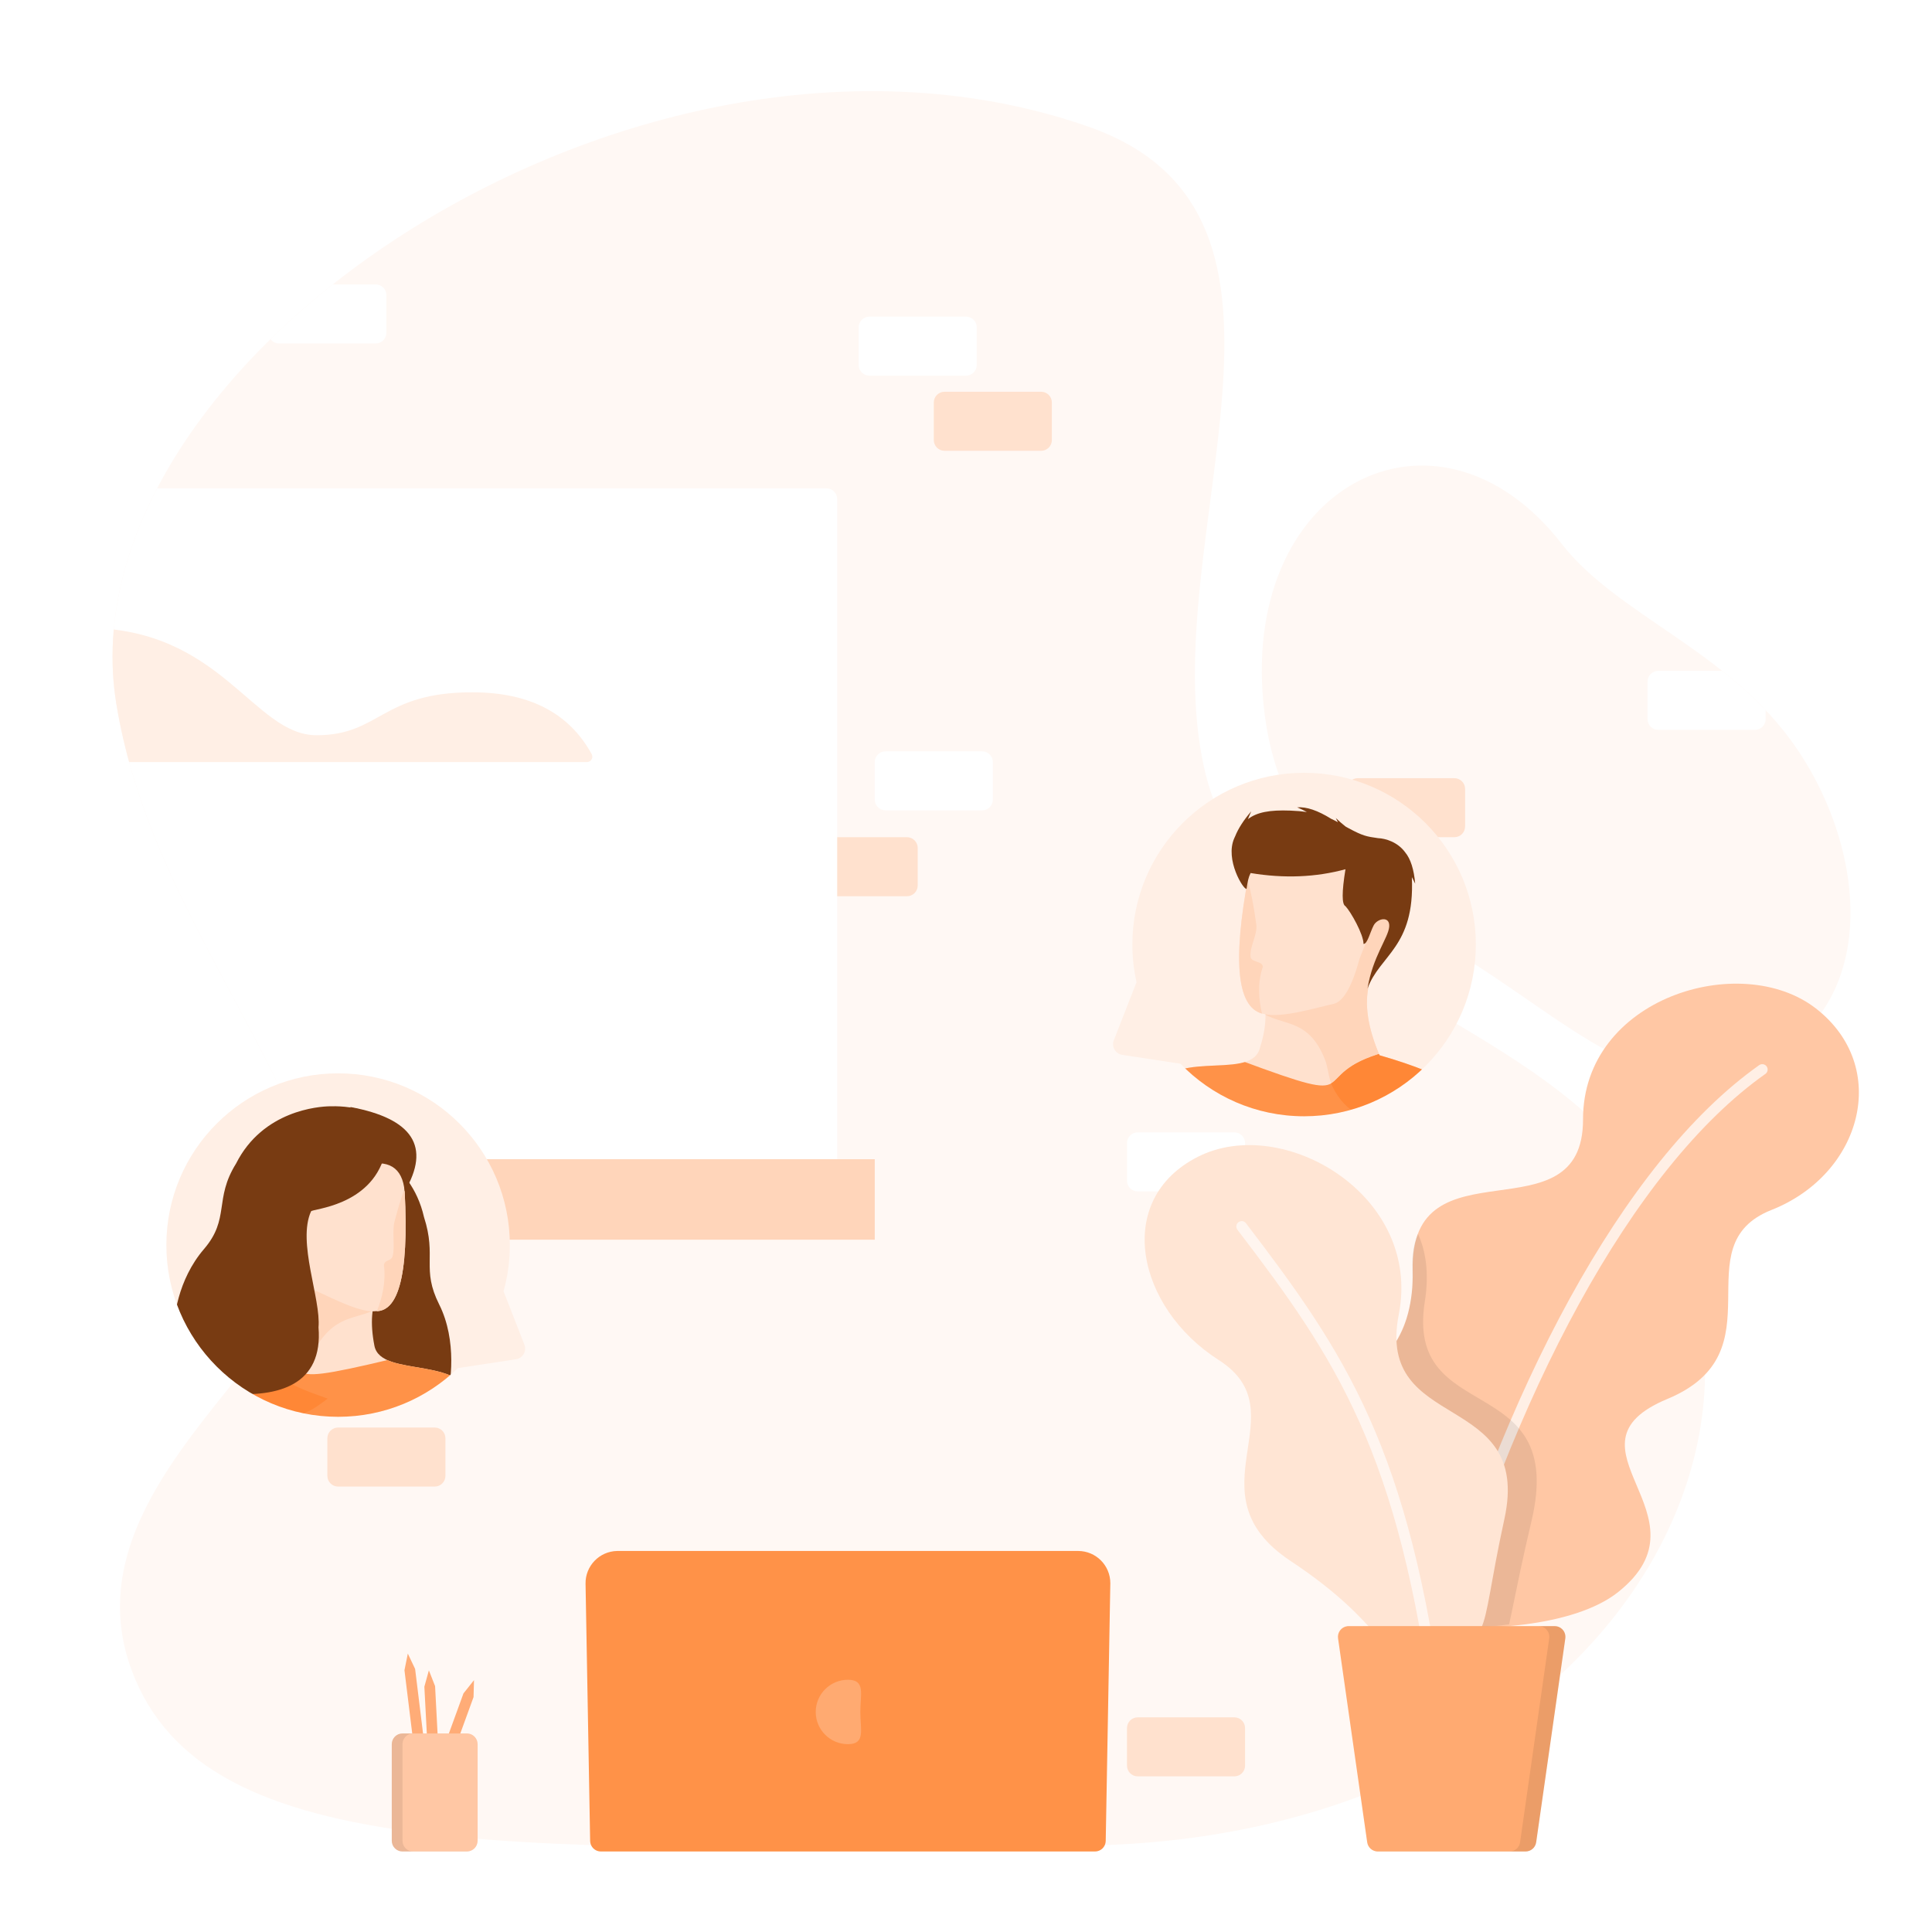
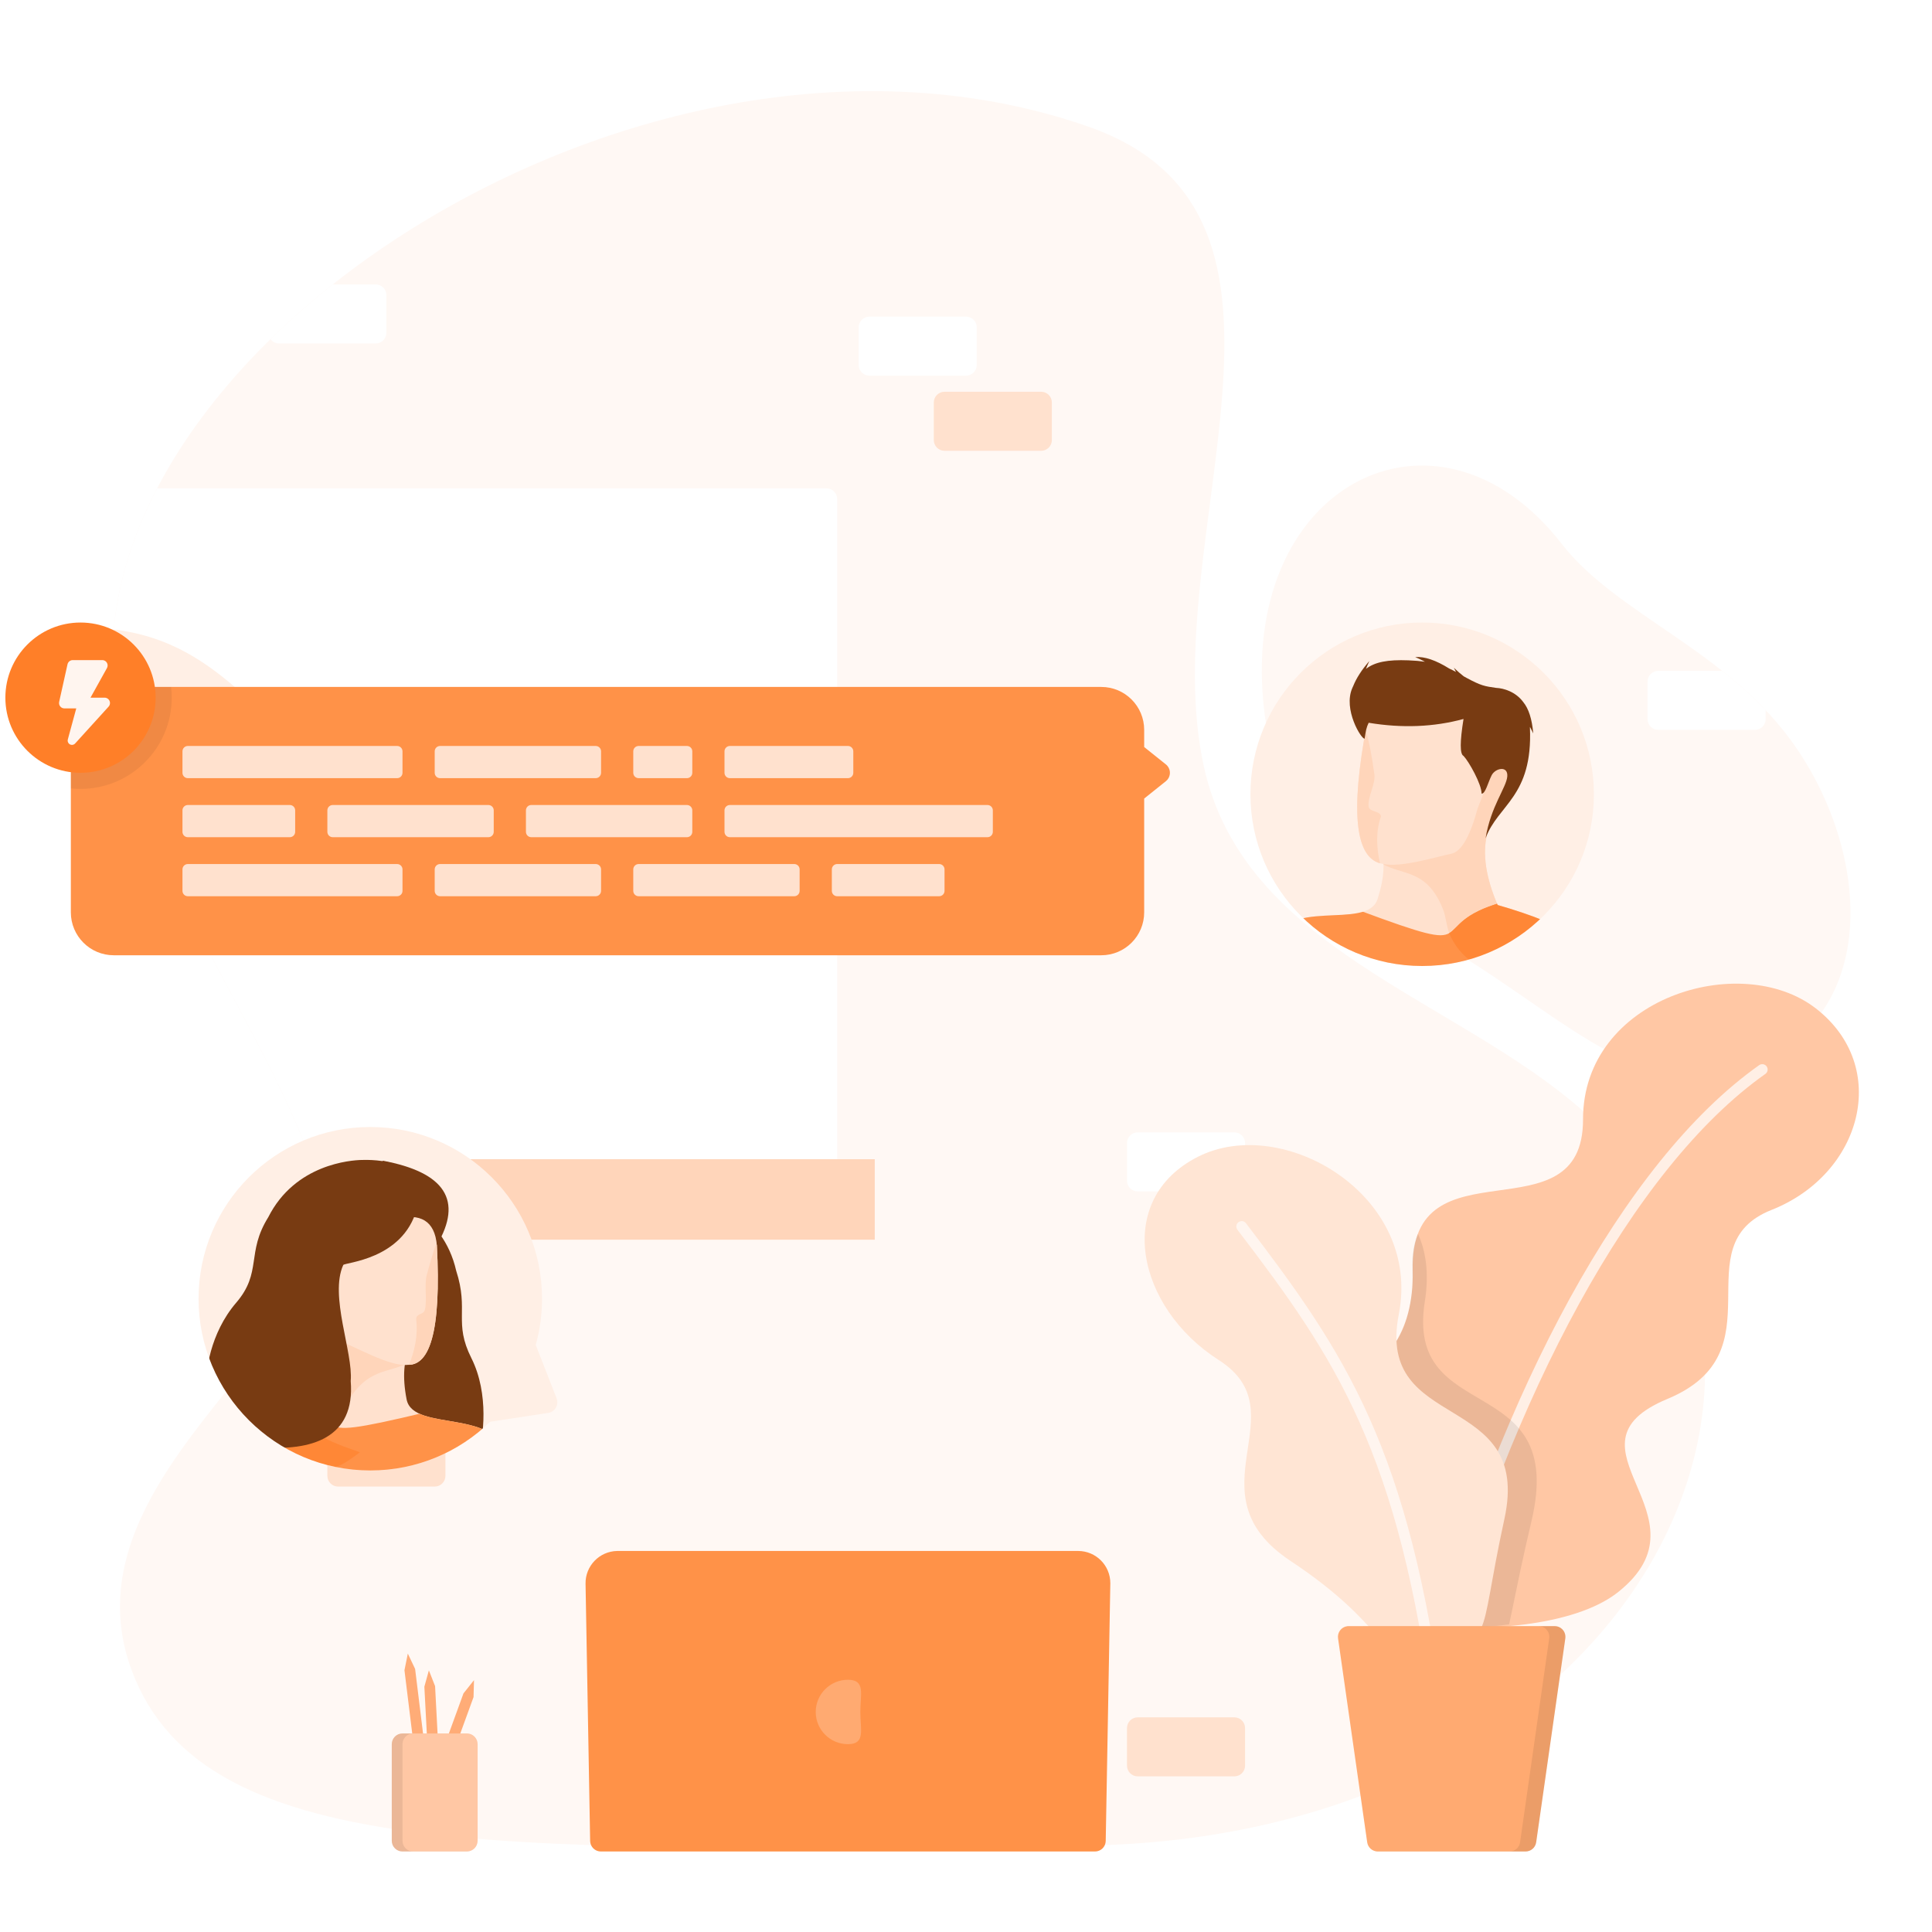
- <svg xmlns="http://www.w3.org/2000/svg" xmlns:xlink="http://www.w3.org/1999/xlink" width="360px" height="360px" viewBox="0 0 360 360" version="1.1">
+ <svg xmlns="http://www.w3.org/2000/svg" xmlns:xlink="http://www.w3.org/1999/xlink" width="360" height="360" viewBox="0 0 360 360">
  <defs>
-     <path d="M180.551,327.916 C77.115,328.445 17.988,332.131 4.453,295.006 C-9.082,257.88 47.574,231.029 39.867,205.922 C30.664,175.938 7.412,150.071 1.682,115.186 C-8.847,51.089 99.435,-21.491 182.777,7.59 C229.992,24.064 194.987,84.347 204.322,126.838 C211.778,160.772 251.015,169.93 274.842,190.893 C328.504,238.104 283.986,327.387 180.551,327.916 Z M270.97,85.301 C281.076,98.317 301.041,104.887 313.485,121.639 C328.327,141.619 331.54,173.848 304.828,183.305 C284.78,190.402 268.689,170.468 245.619,158.259 C222.548,146.05 217.086,128.294 215.66,117.178 C210.159,74.283 247.762,55.41 270.97,85.301 Z" id="path-1" />
-     <path d="M2,15 L14,15 L14,15 C15.105,15 16,15.895 16,17 L16,35 L16,35 C16,36.105 15.105,37 14,37 L2,37 L2,37 C0.895,37 1.3527075e-16,36.105 0,35 L0,17 L0,17 C-1.3527075e-16,15.895 0.895,15 2,15 Z" id="path-3" />
-     <path d="M44.879,113.384 C53.148,119.948 71.016,120.872 81.201,119.387 C93.159,117.643 107.029,105.731 107,94.606 C106.947,74.007 82.574,78.057 83.143,53.403 C83.713,28.749 51.361,47.91 51.398,25.278 C51.434,2.645 22.015,-6.258 8.005,4.623 C-6.006,15.505 -0.597,35.488 16.26,42.154 C33.117,48.821 14.514,68.578 35.676,77.378 C56.838,86.178 26.902,99.116 44.879,113.384 Z" id="path-5" />
-     <path d="M2.306,0 L40.694,0 L40.694,8.8817842e-16 C41.799,6.85272294e-16 42.694,0.895 42.694,2 C42.694,2.095 42.687,2.189 42.674,2.283 L37.245,40.283 L37.245,40.283 C37.105,41.268 36.261,42 35.265,42 L7.735,42 L7.735,42 C6.739,42 5.895,41.268 5.755,40.283 L0.326,2.283 L0.326,2.283 C0.17,1.189 0.93,0.176 2.023,0.02 C2.117,0.007 2.211,-6.48749144e-16 2.306,-6.66133815e-16 Z" id="path-7" />
-     <path d="M62.828,40.611 C63.592,37.871 64,34.983 64,32 C64,14.327 49.673,0 32,0 C14.327,0 0,14.327 0,32 C0,49.673 14.327,64 32,64 C40.685,64 48.561,60.54 54.327,54.924 L65.157,53.275 L65.157,53.275 C66.249,53.108 66.999,52.088 66.833,50.996 C66.811,50.85 66.773,50.707 66.719,50.57 L62.828,40.611 Z" id="path-9" />
-     <path d="M21.138,18.542 C22.157,21.125 22.008,24.451 20.691,28.52 C18.715,34.622 3,27.734 0.854,37.42 C-1.293,47.105 23.506,48.724 30.151,48.062 C34.58,47.621 42.222,47.826 53.077,48.678 C59.768,49.413 63.061,47.366 62.957,42.537 C62.853,37.709 56.22,33.407 43.06,29.632 C40.868,24.515 40.209,20.139 41.084,16.506 C42.037,13.493 43.444,9.833 45.304,5.526 L45.304,0.186 L41.084,0.619 L35.008,8.493 L26.859,18.542 L22.997,16.506 L21.138,18.542 Z" id="path-11" />
-     <path d="M14.236,2.623 C38.738,11.727 25.637,5.379 41.047,1.087 C58.345,-3.73 50.359,21.193 38.876,23.927 C17.663,28.978 -18.88,-1.66 13.552,1.396 L14.236,2.623 Z" id="path-13" />
-     <path d="M2.168,5.23 C-1.119,22.064 -0.425,30.691 4.251,31.109 C7.565,31.908 14.439,28.892 17.209,28.324 C19.056,27.945 20.771,25.363 22.354,20.577 L27.223,8.306 L15.18,0 L3.871,0.856 L2.168,5.23 Z" id="path-15" />
-     <path d="M63.218,39.064 C63.73,36.791 64,34.427 64,32 C64,14.327 49.673,0 32,0 C14.327,0 5.54223334e-13,14.327 5.54223334e-13,32 C5.54223334e-13,49.673 14.327,64 32,64 C41.047,64 49.216,60.246 55.036,54.211 L65.899,52.557 C66.991,52.39 67.741,51.37 67.575,50.278 C67.552,50.132 67.514,49.989 67.46,49.852 L63.36,39.357 L63.36,39.357 C63.32,39.254 63.272,39.156 63.218,39.064 Z" id="path-17" />
-     <path d="M21.138,18.542 C22.157,21.125 22.008,24.451 20.691,28.52 C18.715,34.622 3,27.734 0.854,37.42 C-1.293,47.105 23.506,48.724 30.151,48.062 C34.58,47.621 42.222,47.826 53.077,48.678 C59.768,49.413 63.061,47.366 62.957,42.537 C62.853,37.709 56.22,33.407 43.06,29.632 C40.868,24.515 40.209,20.139 41.084,16.506 C42.037,13.493 43.444,9.833 45.304,5.526 L45.304,0.186 L41.084,0.619 L35.008,8.493 L26.859,18.542 L22.997,16.506 L21.138,18.542 Z" id="path-19" />
-     <path d="M14.236,2.623 C38.738,11.727 25.637,5.379 41.047,1.087 C58.345,-3.73 50.359,21.193 38.876,23.927 C17.663,28.978 -18.88,-1.66 13.552,1.396 L14.236,2.623 Z" id="path-21" />
-     <path d="M2.675,5.025 C-0.444,21.499 0.537,30.144 5.617,30.961 C8.931,31.76 15.671,29.643 18.441,29.074 C20.288,28.695 21.926,25.863 23.354,20.577 L28.223,8.306 L16.18,0 L4.753,1.388 L2.675,5.025 Z" id="path-23" />
+     <path id="illustration-contact-a" d="M180.551,327.916 C77.115,328.445 17.988,332.131 4.453,295.006 C-9.082,257.88 47.574,231.029 39.867,205.922 C30.664,175.938 7.412,150.071 1.682,115.186 C-8.847,51.089 99.435,-21.491 182.777,7.59 C229.992,24.064 194.987,84.347 204.322,126.838 C211.778,160.772 251.015,169.93 274.842,190.893 C328.504,238.104 283.986,327.387 180.551,327.916 Z M270.97,85.301 C281.076,98.317 301.041,104.887 313.485,121.639 C328.327,141.619 331.54,173.848 304.828,183.305 C284.78,190.402 268.689,170.468 245.619,158.259 C222.548,146.05 217.086,128.294 215.66,117.178 C210.159,74.283 247.762,55.41 270.97,85.301 Z" />
+     <path id="illustration-contact-c" d="M4.799,11.2 L0.751,14.438 L0.751,14.438 C0.635,14.531 0.531,14.635 0.438,14.751 C-0.252,15.613 -0.112,16.872 0.751,17.562 L0.751,17.562 L4.799,20.8 L4.799,42 C4.799,46.418 8.38,50 12.799,50 L196.799,50 C201.217,50 204.799,46.418 204.799,42 L204.799,8 C204.799,3.582 201.217,-8.11624501e-16 196.799,0 L12.799,0 L12.799,0 C8.38,8.11624501e-16 4.799,3.582 4.799,8 L4.799,8 L4.799,11.2 Z" />
+     <path id="illustration-contact-e" d="M2,15 L14,15 L14,15 C15.105,15 16,15.895 16,17 L16,35 L16,35 C16,36.105 15.105,37 14,37 L2,37 L2,37 C0.895,37 1.3527075e-16,36.105 0,35 L0,17 L0,17 C-1.3527075e-16,15.895 0.895,15 2,15 Z" />
+     <path id="illustration-contact-g" d="M44.879,113.384 C53.148,119.948 71.016,120.872 81.201,119.387 C93.159,117.643 107.029,105.731 107,94.606 C106.947,74.007 82.574,78.057 83.143,53.403 C83.713,28.749 51.361,47.91 51.398,25.278 C51.434,2.645 22.015,-6.258 8.005,4.623 C-6.006,15.505 -0.597,35.488 16.26,42.154 C33.117,48.821 14.514,68.578 35.676,77.378 C56.838,86.178 26.902,99.116 44.879,113.384 Z" />
+     <path id="illustration-contact-i" d="M2.306,0 L40.694,0 L40.694,8.8817842e-16 C41.799,6.85272294e-16 42.694,0.895 42.694,2 C42.694,2.095 42.687,2.189 42.674,2.283 L37.245,40.283 L37.245,40.283 C37.105,41.268 36.261,42 35.265,42 L7.735,42 L7.735,42 C6.739,42 5.895,41.268 5.755,40.283 L0.326,2.283 L0.326,2.283 C0.17,1.189 0.93,0.176 2.023,0.02 C2.117,0.007 2.211,-6.48749144e-16 2.306,-6.66133815e-16 Z" />
+     <path id="illustration-contact-k" d="M62.828,40.611 C63.592,37.871 64,34.983 64,32 C64,14.327 49.673,0 32,0 C14.327,0 0,14.327 0,32 C0,49.673 14.327,64 32,64 C40.685,64 48.561,60.54 54.327,54.924 L65.157,53.275 L65.157,53.275 C66.249,53.108 66.999,52.088 66.833,50.996 C66.811,50.85 66.773,50.707 66.719,50.57 L62.828,40.611 Z" />
+     <path id="illustration-contact-m" d="M21.138,18.542 C22.157,21.125 22.008,24.451 20.691,28.52 C18.715,34.622 3,27.734 0.854,37.42 C-1.293,47.105 23.506,48.724 30.151,48.062 C34.58,47.621 42.222,47.826 53.077,48.678 C59.768,49.413 63.061,47.366 62.957,42.537 C62.853,37.709 56.22,33.407 43.06,29.632 C40.868,24.515 40.209,20.139 41.084,16.506 C42.037,13.493 43.444,9.833 45.304,5.526 L45.304,0.186 L41.084,0.619 L35.008,8.493 L26.859,18.542 L22.997,16.506 L21.138,18.542 Z" />
+     <path id="illustration-contact-o" d="M14.236,2.623 C38.738,11.727 25.637,5.379 41.047,1.087 C58.345,-3.73 50.359,21.193 38.876,23.927 C17.663,28.978 -18.88,-1.66 13.552,1.396 L14.236,2.623 Z" />
+     <path id="illustration-contact-q" d="M2.168,5.23 C-1.119,22.064 -0.425,30.691 4.251,31.109 C7.565,31.908 14.439,28.892 17.209,28.324 C19.056,27.945 20.771,25.363 22.354,20.577 L27.223,8.306 L15.18,0 L3.871,0.856 L2.168,5.23 Z" />
+     <circle id="illustration-contact-s" cx="32" cy="32" r="32" />
+     <path id="illustration-contact-u" d="M21.138,18.542 C22.157,21.125 22.008,24.451 20.691,28.52 C18.715,34.622 3,27.734 0.854,37.42 C-1.293,47.105 23.506,48.724 30.151,48.062 C34.58,47.621 42.222,47.826 53.077,48.678 C59.768,49.413 63.061,47.366 62.957,42.537 C62.853,37.709 56.22,33.407 43.06,29.632 C40.868,24.515 40.209,20.139 41.084,16.506 C42.037,13.493 43.444,9.833 45.304,5.526 L45.304,0.186 L41.084,0.619 L35.008,8.493 L26.859,18.542 L22.997,16.506 L21.138,18.542 Z" />
+     <path id="illustration-contact-w" d="M14.236,2.623 C38.738,11.727 25.637,5.379 41.047,1.087 C58.345,-3.73 50.359,21.193 38.876,23.927 C17.663,28.978 -18.88,-1.66 13.552,1.396 L14.236,2.623 Z" />
+     <path id="illustration-contact-y" d="M2.675,5.025 C-0.444,21.499 0.537,30.144 5.617,30.961 C8.931,31.76 15.671,29.643 18.441,29.074 C20.288,28.695 21.926,25.863 23.354,20.577 L28.223,8.306 L16.18,0 L4.753,1.388 L2.675,5.025 Z" />
  </defs>
-   <g id="📝-Illustrations" stroke="none" stroke-width="1" fill="none" fill-rule="evenodd">
-     <g id="Artboard-2-Copy" transform="translate(-119, -1127)">
-       <g id="illustration-problem-copy" transform="translate(119, 1127)">
-         <rect id="area" fill="#FFFFFF" x="0" y="0" width="360" height="360" />
-         <g id="mask" transform="translate(20, 16)">
-           <mask id="mask-2" fill="white">
-             <use xlink:href="#path-1" />
-           </mask>
-           <use id="blob" fill="#FFF8F4" xlink:href="#path-1" />
-           <g id="brick-wall" mask="url(#mask-2)">
-             <g transform="translate(30, 37)">
-               <rect id="Rectangle-2" fill="#FFE1CE" x="124" y="20" width="22" height="11" rx="2" />
-               <rect id="Rectangle-2-Copy-7" fill="#FFE1CE" x="160" y="267" width="22" height="11" rx="2" />
-               <rect id="Rectangle-2-Copy-9" fill="#FFE1CE" x="11" y="213" width="22" height="11" rx="2" />
-               <rect id="Rectangle-2-Copy-2" fill="#EBEBEB" x="203" y="213" width="22" height="11" rx="2" />
-               <rect id="Rectangle-2-Copy-3" fill="#EBEBEB" x="31" y="158" width="22" height="11" rx="2" />
-               <rect id="Rectangle-2-Copy-12" fill="#FFE1CE" x="99" y="103" width="22" height="11" rx="2" />
-               <rect id="Rectangle-2-Copy-4" fill="#FFFFFF" x="110" y="6" width="22" height="11" rx="2" />
-               <rect id="Rectangle-2-Copy-13" fill="#FFFFFF" x="113" y="87" width="22" height="11" rx="2" />
-               <rect id="Rectangle-2-Copy-5" fill="#FFFFFF" x="42" y="108" width="22" height="11" rx="2" />
-               <rect id="Rectangle-2-Copy-8" fill="#FFFFFF" x="220" y="229" width="22" height="11" rx="2" />
-               <rect id="Rectangle-2-Copy-10" fill="#FFFFFF" x="160" y="158" width="22" height="11" rx="2" />
-               <rect id="Rectangle-2-Copy-11" fill="#FFFFFF" x="0" y="0" width="22" height="11" rx="2" />
-               <rect id="Rectangle-2-Copy-6" fill="#FFFFFF" x="257" y="72" width="22" height="11" rx="2" />
-               <rect id="Rectangle-2-Copy" fill="#FFE1CE" x="201" y="92" width="22" height="11" rx="2" />
+   <g fill="none" fill-rule="evenodd">
+     <rect width="360" height="360" fill="#FFF" />
+     <g transform="translate(20 16)">
+       <mask id="illustration-contact-b" fill="#fff">
+         <use xlink:href="#illustration-contact-a" />
+       </mask>
+       <use fill="#FFF8F4" xlink:href="#illustration-contact-a" />
+       <g mask="url(#illustration-contact-b)">
+         <g transform="translate(30 37)">
+           <rect width="22" height="11" x="124" y="20" fill="#FFE1CE" rx="2" />
+           <rect width="22" height="11" x="160" y="267" fill="#FFE1CE" rx="2" />
+           <rect width="22" height="11" x="11" y="213" fill="#FFE1CE" rx="2" />
+           <rect width="22" height="11" x="203" y="213" fill="#EBEBEB" rx="2" />
+           <rect width="22" height="11" x="31" y="158" fill="#EBEBEB" rx="2" />
+           <rect width="22" height="11" x="99" y="103" fill="#FFE1CE" rx="2" />
+           <rect width="22" height="11" x="110" y="6" fill="#FFF" rx="2" />
+           <rect width="22" height="11" x="113" y="87" fill="#FFF" rx="2" />
+           <rect width="22" height="11" x="42" y="108" fill="#FFF" rx="2" />
+           <rect width="22" height="11" x="220" y="229" fill="#FFF" rx="2" />
+           <rect width="22" height="11" x="160" y="158" fill="#FFF" rx="2" />
+           <rect width="22" height="11" fill="#FFF" rx="2" />
+           <rect width="22" height="11" x="257" y="72" fill="#FFF" rx="2" />
+           <rect width="22" height="11" x="201" y="92" fill="#FFE1CE" rx="2" />
+         </g>
+       </g>
+       <g mask="url(#illustration-contact-b)">
+         <g transform="translate(-31 75)">
+           <path fill="#FFF" d="M30,0 L165,0 L165,0 C166.105,-2.02906125e-16 167,0.895 167,2 L167,125 L30,125 L30,125 C28.895,125 28,124.105 28,123 L28,2 L28,2 C28,0.895 28.895,2.02906125e-16 30,0 Z" />
+           <path fill="#FFEFE5" d="M0.205,49.519 C4.417,41.84 11.834,38 22.455,38 C39.38,38 39.623,46 51.455,46 C63.287,46 69.152,26 94.455,26 C110.952,26 119.923,33.97 121.369,49.91 L121.369,49.91 C121.419,50.46 121.013,50.946 120.463,50.996 C120.433,50.999 120.403,51 120.373,51 L1.082,51 L1.082,51 C0.53,51 0.082,50.552 0.082,50 C0.082,49.832 0.125,49.666 0.205,49.519 Z" transform="matrix(-1 0 0 1 121.455 0)" />
+           <rect width="135" height="15" x="39" y="125" fill="#FFD5BA" />
+         </g>
+       </g>
+     </g>
+     <g transform="matrix(-1 0 0 1 218 116)">
+       <g transform="translate(0 12)">
+         <mask id="illustration-contact-d" fill="#fff">
+           <use xlink:href="#illustration-contact-c" />
+         </mask>
+         <use fill="#FF9248" xlink:href="#illustration-contact-c" />
+         <circle cx="203" cy="2" r="17" fill="#000" fill-opacity=".06" mask="url(#illustration-contact-d)" />
+       </g>
+       <g transform="matrix(-1 0 0 1 217 0)">
+         <circle cx="14" cy="14" r="14" fill="#FF7F28" />
+         <path fill="#FFF5EF" d="M15.864,14 L18.928,8.486 C19.011,8.337 19.054,8.17 19.054,8 C19.054,7.448 18.606,7 18.054,7 L18.054,7 L12.556,7 L12.556,7 C12.087,7 11.681,7.326 11.579,7.783 L11.579,7.783 L10.024,14.783 C10.008,14.854 10,14.927 10,15 C10,15.552 10.448,16 11,16 L13.21,16 L11.636,21.789 C11.557,22.079 11.647,22.389 11.87,22.591 C12.197,22.888 12.703,22.864 13,22.537 L13,22.537 L19.235,15.672 C19.402,15.488 19.494,15.249 19.494,15 C19.494,14.448 19.047,14 18.494,14 L18.494,14 L15.864,14 Z" />
+       </g>
+       <g fill="#FFE1CE" transform="matrix(-1 0 0 1 184 23)">
+         <rect width="41" height="6" rx="1" />
+         <rect width="21" height="6" y="11" rx="1" />
+         <rect width="31" height="6" x="47" rx="1" />
+         <rect width="31" height="6" x="64" y="11" rx="1" />
+         <rect width="11" height="6" x="84" rx="1" />
+         <rect width="31" height="6" x="27" y="11" rx="1" />
+         <rect width="24" height="6" x="101" rx="1" />
+         <rect width="50" height="6" x="101" y="11" rx="1" />
+         <rect width="41" height="6" y="22" rx="1" />
+         <rect width="31" height="6" x="47" y="22" rx="1" />
+         <rect width="21" height="6" x="121" y="22" rx="1" />
+         <rect width="31" height="6" x="84" y="22" rx="1" />
+       </g>
+     </g>
+     <g transform="translate(109 289)">
+       <path fill="#FF9248" d="M6.108,0 L91.892,0 L91.892,8.8817842e-16 C95.206,-8.55003309e-15 97.892,2.686 97.892,6 C97.892,6.036 97.892,6.071 97.891,6.107 L97.035,54.036 L97.035,54.036 C97.016,55.126 96.126,56 95.035,56 L2.965,56 L2.965,56 C1.874,56 0.984,55.126 0.965,54.036 L0.109,6.107 L0.109,6.107 C0.05,2.794 2.688,0.06 6.001,0.001 C6.037,0 6.072,8.94738374e-16 6.108,8.8817842e-16 Z" />
+       <path fill="#FFAA71" d="M49,36 C52.314,36 51.31,33.314 51.31,30 C51.31,26.686 52.314,24 49,24 C45.686,24 43,26.686 43,30 C43,33.314 45.686,36 49,36 Z" />
+     </g>
+     <g transform="translate(73 308)">
+       <polygon fill="#FFAC77" points="3.942 3.003 4.942 .003 5.942 3.003 5.942 32.003 3.942 32.003" transform="rotate(-7 4.942 16.003)" />
+       <polygon fill="#FFAC77" points="6.753 6.221 7.753 3.221 8.753 6.221 8.753 35.221 6.753 35.221" transform="rotate(-3 7.753 19.22)" />
+       <polygon fill="#FFAC77" points="8.852 7.103 9.852 4.103 10.852 7.103 10.852 36.103 8.852 36.103" transform="rotate(20 9.852 20.103)" />
+       <mask id="illustration-contact-f" fill="#fff">
+         <use xlink:href="#illustration-contact-e" />
+       </mask>
+       <use fill="#FFC7A4" xlink:href="#illustration-contact-e" />
+       <path fill="#000" fill-opacity=".08" d="M-2,14 L20,14 L20,39 L-2,39 L-2,14 Z M4,15 L4,15 C2.895,15 2,15.895 2,17 L2,17 L2,35 C2,36.105 2.895,37 4,37 L16,37 C17.105,37 18,36.105 18,35 L18,17 C18,15.895 17.105,15 16,15 L4,15 Z" mask="url(#illustration-contact-f)" />
+     </g>
+     <g transform="translate(197 183)">
+       <g transform="matrix(-1 0 0 1 149.375 .291)">
+         <mask id="illustration-contact-h" fill="#fff">
+           <use xlink:href="#illustration-contact-g" />
+         </mask>
+         <use fill="#FFC7A4" xlink:href="#illustration-contact-g" />
+         <path stroke="#FFEFE5" stroke-linecap="round" stroke-width="2" d="M79.237,125.634 C65.755,76.764 43.185,33.797 18,16" mask="url(#illustration-contact-h)" />
+         <path fill="#000" fill-opacity=".08" d="M69.486,131.709 C82.144,127.294 78.617,128.562 85.352,100.168 C92.087,71.774 61.725,82.758 65.486,59.209 C66.32,53.987 65.649,49.692 64.2,46.634 C62.486,50.709 63.536,53.709 63.036,57.709 C62.361,63.106 60.986,65.209 60.186,66.609 C58.997,86.471 64.871,133.318 69.486,131.709 Z" mask="url(#illustration-contact-h)" transform="matrix(-1 0 0 1 146.361 0)" />
+       </g>
+       <g transform="rotate(11 -125.965 112.975)">
+         <path fill="#FFE5D4" d="M67.123,87.099 C79.781,82.684 76.439,84.993 77.009,60.339 C77.578,35.685 50.382,49.321 50.419,26.688 C50.456,4.056 22.099,-5.906 8.088,4.976 C-5.923,15.857 2.238,34.754 19.096,41.421 C35.953,48.087 18.213,66.817 39.375,75.617 C60.537,84.417 57.391,90.493 67.123,87.099 Z" />
+         <path stroke="#FFF5EF" stroke-linecap="round" stroke-width="2" d="M72.103,99.101 C56.271,51.249 41.307,36.4 18.556,16.181" />
+       </g>
+       <g transform="translate(52 120)">
+         <mask id="illustration-contact-j" fill="#fff">
+           <use xlink:href="#illustration-contact-i" />
+         </mask>
+         <use fill="#FFAA71" xlink:href="#illustration-contact-i" />
+         <path fill="#000" fill-opacity=".08" d="M5,42 L5,47 L45,47 L45,-2 L5,-2 L5,1.77635684e-15 L37.694,0 L37.694,8.8817842e-16 C38.799,8.8817842e-16 39.694,0.895 39.694,2 C39.694,2.095 39.687,2.189 39.674,2.283 L34.245,40.283 L34.245,40.283 C34.105,41.268 33.261,42 32.265,42 L5,42 Z" mask="url(#illustration-contact-j)" />
+       </g>
+     </g>
+     <g transform="translate(37 210)">
+       <mask id="illustration-contact-l" fill="#fff">
+         <use xlink:href="#illustration-contact-k" />
+       </mask>
+       <use fill="#FFEFE5" xlink:href="#illustration-contact-k" />
+       <g mask="url(#illustration-contact-l)">
+         <g transform="scale(-1 1) rotate(-7 41.875 533.67)">
+           <path fill="#783B12" d="M41.717,14.753 C43.173,5.051 32.413,6.605 30.439,6.89 C28.465,7.174 18.195,9.152 14.442,19.602 C11.131,26.717 13.794,29.194 9.64,35.432 C5.487,41.669 5.62,50.045 6.196,52.866 C6.771,55.686 7.084,61.728 16.417,61.347 C25.75,60.967 34.179,57.224 32.002,46.683 C31.822,41.338 27.501,32.76 29.395,26.74 C29.52,26.241 40.261,24.454 41.717,14.753 Z" />
+           <g transform="translate(0 16)">
+             <mask id="illustration-contact-n" fill="#fff">
+               <use xlink:href="#illustration-contact-m" />
+             </mask>
+             <use fill="#FFE1CE" xlink:href="#illustration-contact-m" />
+             <path fill="#FFD5BA" d="M20.706,21.402 C24.763,24.401 28.739,23.242 31.946,31.25 C32.57,32.808 33.519,33.897 34.293,35.479 C39.352,45.83 51.979,42.052 58.752,35.159 C66.228,27.549 44.924,-1.21 40.94,1.349 C38.156,3.136 34.548,9.521 31.965,11.579 C26.862,15.643 21.07,18.787 15.623,22.391 L20.706,21.402 Z" mask="url(#illustration-contact-n)" />
+             <g mask="url(#illustration-contact-n)">
+               <g transform="translate(3 28)">
+                 <mask id="illustration-contact-p" fill="#fff">
+                   <use xlink:href="#illustration-contact-o" />
+                 </mask>
+                 <use fill="#FF9248" xlink:href="#illustration-contact-o" />
+                 <path fill="#FF8736" d="M22.39,-12.124 C17.728,-5.484 21.861,7.391 22.635,8.973 C27.694,19.324 40.321,15.546 47.094,8.653 C52.078,3.58 43.843,-3.346 22.39,-12.124 Z" mask="url(#illustration-contact-p)" transform="rotate(-31 34.355 1.622)" />
+               </g>
            </g>
          </g>
-           <g id="window" mask="url(#mask-2)">
-             <g transform="translate(-31, 75)">
-               <path d="M30,0 L165,0 L165,0 C166.105,-2.02906125e-16 167,0.895 167,2 L167,125 L30,125 L30,125 C28.895,125 28,124.105 28,123 L28,2 L28,2 C28,0.895 28.895,2.02906125e-16 30,0 Z" id="window-" fill="#FFFFFF" />
-               <path d="M0.205,49.519 C4.417,41.84 11.834,38 22.455,38 C39.38,38 39.623,46 51.455,46 C63.287,46 69.152,26 94.455,26 C110.952,26 119.923,33.97 121.369,49.91 L121.369,49.91 C121.419,50.46 121.013,50.946 120.463,50.996 C120.433,50.999 120.403,51 120.373,51 L1.082,51 L1.082,51 C0.53,51 0.082,50.552 0.082,50 C0.082,49.832 0.125,49.666 0.205,49.519 Z" id="cloud" fill="#FFEFE5" transform="translate(60.72755, 38.5) scale(-1, 1) translate(-60.72755, -38.5) " />
-               <rect id="window-bar" fill="#FFD5BA" x="39" y="125" width="135" height="15" />
+           <g transform="translate(17 7)">
+             <mask id="illustration-contact-r" fill="#fff">
+               <use xlink:href="#illustration-contact-q" />
+             </mask>
+             <use fill="#FFE1CE" xlink:href="#illustration-contact-q" />
+             <path fill="#FFD5BA" d="M-3.901,34.158 C15.843,46.886 0.615,34.507 3.766,22.374 C3.696,21.272 2.461,21.576 2.337,20.479 C2.133,18.671 3.038,15.919 2.792,14.116 C-1.348,-16.197 -5.059,33.471 -5.765,14.302 L-3.901,34.158 Z" mask="url(#illustration-contact-r)" />
+           </g>
+           <path fill="#783B12" d="M58.129,9.126 C59.585,-0.576 48.825,0.978 46.851,1.263 C44.877,1.547 34.607,3.525 30.853,13.976 C27.543,21.09 31.013,24.285 26.86,30.522 C22.706,36.76 22.692,44.191 23.267,47.012 C23.843,49.833 25.371,57.053 34.704,56.673 C44.037,56.292 51.998,52.939 49.82,42.399 C49.64,37.054 43.913,27.133 45.807,21.113 C45.931,20.614 56.673,18.828 58.129,9.126 Z" transform="matrix(-1 0 0 1 81.264 0)" />
+           <path fill="#783B12" d="M17.174,0.924 C28.998,1.657 32.98,6.448 29.121,15.3 C28.172,10.898 25.379,9.622 20.743,11.47 L17.174,0.924 Z" transform="matrix(-1 0 0 1 47.72 0)" />
+         </g>
+       </g>
+     </g>
+     <g transform="matrix(-1 0 0 1 297 116)">
+       <mask id="illustration-contact-t" fill="#fff">
+         <use xlink:href="#illustration-contact-s" />
+       </mask>
+       <use fill="#FFEFE5" xlink:href="#illustration-contact-s" />
+       <g mask="url(#illustration-contact-t)">
+         <g transform="matrix(-1 0 0 1 61 6)">
+           <g transform="translate(0 17)">
+             <mask id="illustration-contact-v" fill="#fff">
+               <use xlink:href="#illustration-contact-u" />
+             </mask>
+             <use fill="#FFE1CE" xlink:href="#illustration-contact-u" />
+             <path fill="#FFD5BA" d="M20.706,21.402 C24.763,24.401 29.668,22.391 32.875,30.399 C33.499,31.957 33.519,33.897 34.293,35.479 C39.352,45.83 51.979,42.052 58.752,35.159 C66.228,27.549 44.924,-1.21 40.94,1.349 C38.156,3.136 34.548,9.521 31.965,11.579 C26.862,15.643 21.07,18.787 15.623,22.391 L20.706,21.402 Z" mask="url(#illustration-contact-v)" />
+             <g mask="url(#illustration-contact-v)">
+               <g transform="translate(3 28)">
+                 <mask id="illustration-contact-x" fill="#fff">
+                   <use xlink:href="#illustration-contact-w" />
+                 </mask>
+                 <use fill="#FF9248" xlink:href="#illustration-contact-w" />
+                 <path fill="#FF8736" d="M17.706,-6.598 C21.763,-3.599 26.668,-5.609 29.875,2.399 C30.499,3.957 30.519,5.897 31.293,7.479 C36.352,17.83 48.979,14.052 55.752,7.159 C63.228,-0.451 41.924,-29.21 37.94,-26.651 C35.156,-24.864 31.548,-18.479 28.965,-16.421 C23.862,-12.357 18.07,-9.213 12.623,-5.609 L17.706,-6.598 Z" mask="url(#illustration-contact-x)" />
+               </g>
            </g>
          </g>
-         </g>
-         <g id="computer" transform="translate(109, 289)">
-           <path d="M6.108,0 L91.892,0 L91.892,8.8817842e-16 C95.206,-8.55003309e-15 97.892,2.686 97.892,6 C97.892,6.036 97.892,6.071 97.891,6.107 L97.035,54.036 L97.035,54.036 C97.016,55.126 96.126,56 95.035,56 L2.965,56 L2.965,56 C1.874,56 0.984,55.126 0.965,54.036 L0.109,6.107 L0.109,6.107 C0.05,2.794 2.688,0.06 6.001,0.001 C6.037,0 6.072,8.94738374e-16 6.108,8.8817842e-16 Z" id="Rectangle-20" fill="#FF9248" />
-           <path d="M49,36 C52.314,36 51.31,33.314 51.31,30 C51.31,26.686 52.314,24 49,24 C45.686,24 43,26.686 43,30 C43,33.314 45.686,36 49,36 Z" id="Combined-Shape" fill="#FFAA71" />
-         </g>
-         <g id="pencils" transform="translate(73, 308)">
-           <polygon id="Rectangle-22" fill="#FFAC77" transform="translate(4.942456, 16.00261) rotate(-7) translate(-4.942456, -16.00261) " points="3.942 3.003 4.942 0.003 5.942 3.003 5.942 32.003 3.942 32.003" />
-           <polygon id="Rectangle-22-Copy-2" fill="#FFAC77" transform="translate(7.753491, 19.22087) rotate(-3) translate(-7.753491, -19.22087) " points="6.753 6.221 7.753 3.221 8.753 6.221 8.753 35.221 6.753 35.221" />
-           <polygon id="Rectangle-22-Copy" fill="#FFAC77" transform="translate(9.852124, 20.10319) rotate(20) translate(-9.852124, -20.10319) " points="8.852 7.103 9.852 4.103 10.852 7.103 10.852 36.103 8.852 36.103" />
-           <mask id="mask-4" fill="white">
-             <use xlink:href="#path-3" />
-           </mask>
-           <use id="Rectangle-21" fill="#FFC7A4" xlink:href="#path-3" />
-           <path d="M-2,14 L20,14 L20,39 L-2,39 L-2,14 Z M4,15 L4,15 C2.895,15 2,15.895 2,17 L2,17 L2,35 C2,36.105 2.895,37 4,37 L16,37 C17.105,37 18,36.105 18,35 L18,17 C18,15.895 17.105,15 16,15 L4,15 Z" id="Combined-Shape" fill-opacity="0.08" fill="#000000" mask="url(#mask-4)" />
-         </g>
-         <g id="plant" transform="translate(197, 183)">
-           <g id="Group" transform="translate(95.87522, 60.29122) scale(-1, 1) translate(-95.87522, -60.29122) translate(42.37522, 0.291221)">
-             <mask id="mask-6" fill="white">
-               <use xlink:href="#path-5" />
+           <g transform="translate(16 8)">
+             <mask id="illustration-contact-z" fill="#fff">
+               <use xlink:href="#illustration-contact-y" />
            </mask>
-             <use id="Oval-Copy" fill="#FFC7A4" xlink:href="#path-5" />
-             <path d="M79.237,125.634 C65.755,76.764 43.185,33.797 18,16" id="Path-3" stroke="#FFEFE5" stroke-width="2" stroke-linecap="round" mask="url(#mask-6)" />
-             <path d="M69.486,131.709 C82.144,127.294 78.617,128.562 85.352,100.168 C92.087,71.774 61.725,82.758 65.486,59.209 C66.32,53.987 65.649,49.692 64.2,46.634 C62.486,50.709 63.536,53.709 63.036,57.709 C62.361,63.106 60.986,65.209 60.186,66.609 C58.997,86.471 64.871,133.318 69.486,131.709 Z" id="Oval-Copy" fill-opacity="0.08" fill="#000000" mask="url(#mask-6)" transform="translate(73.18052, 89.19166) scale(-1, 1) translate(-73.18052, -89.19166) " />
+             <use fill="#FFE1CE" xlink:href="#illustration-contact-y" />
+             <path fill="#FFD5BA" d="M-2.188,34.728 C17.556,47.456 1.175,34.141 5.316,22.139 C5.246,21.037 3.147,21.373 3.023,20.276 C2.818,18.468 4.342,16.104 4.096,14.302 C-0.044,-16.011 -4.059,33.471 -4.765,14.302 L-2.188,34.728 Z" mask="url(#illustration-contact-z)" />
          </g>
-           <g id="Group-Copy" transform="translate(47.98535, 82.63379) rotate(11) translate(-47.98535, -82.63379) translate(8.985352, 32.63379)">
-             <path d="M67.123,87.099 C79.781,82.684 76.439,84.993 77.009,60.339 C77.578,35.685 50.382,49.321 50.419,26.688 C50.456,4.056 22.099,-5.906 8.088,4.976 C-5.923,15.857 2.238,34.754 19.096,41.421 C35.953,48.087 18.213,66.817 39.375,75.617 C60.537,84.417 57.391,90.493 67.123,87.099 Z" id="Oval-Copy" fill="#FFE5D4" />
-             <path d="M72.103,99.101 C56.271,51.249 41.307,36.4 18.556,16.181" id="Path-3" stroke="#FFF5EF" stroke-width="2" stroke-linecap="round" />
-           </g>
-           <g id="Group-21" transform="translate(52, 120)">
-             <mask id="mask-8" fill="white">
-               <use xlink:href="#path-7" />
-             </mask>
-             <use id="Rectangle-17" fill="#FFAA71" xlink:href="#path-7" />
-             <path d="M5,42 L5,47 L45,47 L45,-2 L5,-2 L5,1.77635684e-15 L37.694,0 L37.694,8.8817842e-16 C38.799,8.8817842e-16 39.694,0.895 39.694,2 C39.694,2.095 39.687,2.189 39.674,2.283 L34.245,40.283 L34.245,40.283 C34.105,41.268 33.261,42 32.265,42 L5,42 Z" id="Combined-Shape" fill-opacity="0.08" fill="#000000" mask="url(#mask-8)" />
-           </g>
-         </g>
-         <g id="Group-12-Copy-2" transform="translate(31, 200)">
-           <mask id="mask-10" fill="white">
-             <use xlink:href="#path-9" />
-           </mask>
-           <use id="Combined-Shape" fill="#FFEFE5" xlink:href="#path-9" />
-           <g id="Group-12" mask="url(#mask-10)">
-             <g transform="translate(29.43906, 37.99627) scale(-1, 1) rotate(-7) translate(-29.43906, -37.99627) translate(-2.060935, 4.996273)">
-               <path d="M41.717,14.753 C43.173,5.051 32.413,6.605 30.439,6.89 C28.465,7.174 18.195,9.152 14.442,19.602 C11.131,26.717 13.794,29.194 9.64,35.432 C5.487,41.669 5.62,50.045 6.196,52.866 C6.771,55.686 7.084,61.728 16.417,61.347 C25.75,60.967 34.179,57.224 32.002,46.683 C31.822,41.338 27.501,32.76 29.395,26.74 C29.52,26.241 40.261,24.454 41.717,14.753 Z" id="Path-3-Copy" fill="#783B12" />
-               <g id="Path-8" stroke-width="1" fill="none" transform="translate(-0, 16)">
-                 <mask id="mask-12" fill="white">
-                   <use xlink:href="#path-11" />
-                 </mask>
-                 <use id="Mask" fill="#FFE1CE" xlink:href="#path-11" />
-                 <path d="M20.706,21.402 C24.763,24.401 28.739,23.242 31.946,31.25 C32.57,32.808 33.519,33.897 34.293,35.479 C39.352,45.83 51.979,42.052 58.752,35.159 C66.228,27.549 44.924,-1.21 40.94,1.349 C38.156,3.136 34.548,9.521 31.965,11.579 C26.862,15.643 21.07,18.787 15.623,22.391 L20.706,21.402 Z" id="Path-7" fill="#FFD5BA" mask="url(#mask-12)" />
-                 <g id="Group-13" mask="url(#mask-12)">
-                   <g transform="translate(3, 28)">
-                     <mask id="mask-14" fill="white">
-                       <use xlink:href="#path-13" />
-                     </mask>
-                     <use id="Path-4" stroke="none" fill="#FF9248" fill-rule="evenodd" xlink:href="#path-13" />
-                     <path d="M22.39,-12.124 C17.728,-5.484 21.861,7.391 22.635,8.973 C27.694,19.324 40.321,15.546 47.094,8.653 C52.078,3.58 43.843,-3.346 22.39,-12.124 Z" id="Path-7" stroke="none" fill="#FF8736" fill-rule="evenodd" mask="url(#mask-14)" transform="translate(34.3548, 1.622265) rotate(-31) translate(-34.3548, -1.622265) " />
-                   </g>
-                 </g>
-               </g>
-               <g id="Path-10" stroke-width="1" fill="none" transform="translate(17, 7)">
-                 <mask id="mask-16" fill="white">
-                   <use xlink:href="#path-15" />
-                 </mask>
-                 <use id="Mask" fill="#FFE1CE" xlink:href="#path-15" />
-                 <path d="M-3.901,34.158 C15.843,46.886 0.615,34.507 3.766,22.374 C3.696,21.272 2.461,21.576 2.337,20.479 C2.133,18.671 3.038,15.919 2.792,14.116 C-1.348,-16.197 -5.059,33.471 -5.765,14.302 L-3.901,34.158 Z" fill="#FFD5BA" mask="url(#mask-16)" />
-               </g>
-               <path d="M58.129,9.126 C59.585,-0.576 48.825,0.978 46.851,1.263 C44.877,1.547 34.607,3.525 30.853,13.976 C27.543,21.09 31.013,24.285 26.86,30.522 C22.706,36.76 22.692,44.191 23.267,47.012 C23.843,49.833 25.371,57.053 34.704,56.673 C44.037,56.292 51.998,52.939 49.82,42.399 C49.64,37.054 43.913,27.133 45.807,21.113 C45.931,20.614 56.673,18.828 58.129,9.126 Z" id="Path-3" fill="#783B12" transform="translate(40.63179, 28.84362) scale(-1, 1) translate(-40.63179, -28.84362) " />
-               <path d="M17.174,0.924 C28.998,1.657 32.98,6.448 29.121,15.3 C28.172,10.898 25.379,9.622 20.743,11.47 L17.174,0.924 Z" id="Path-11" fill="#783B12" transform="translate(23.85982, 8.112323) scale(-1, 1) translate(-23.85982, -8.112323) " />
-             </g>
-           </g>
-         </g>
-         <g id="Group-12-Copy" transform="translate(241, 176) scale(-1, 1) translate(-241, -176) translate(207, 144)">
-           <mask id="mask-18" fill="white">
-             <use xlink:href="#path-17" />
-           </mask>
-           <use id="Combined-Shape-Copy" fill="#FFEFE5" xlink:href="#path-17" />
-           <g id="Group-12" mask="url(#mask-18)">
-             <g transform="translate(29.5, 39) scale(-1, 1) translate(-29.5, -39) translate(-2, 6)">
-               <g id="Path-8" stroke-width="1" fill="none" transform="translate(0, 17)">
-                 <mask id="mask-20" fill="white">
-                   <use xlink:href="#path-19" />
-                 </mask>
-                 <use id="Mask" fill="#FFE1CE" xlink:href="#path-19" />
-                 <path d="M20.706,21.402 C24.763,24.401 29.668,22.391 32.875,30.399 C33.499,31.957 33.519,33.897 34.293,35.479 C39.352,45.83 51.979,42.052 58.752,35.159 C66.228,27.549 44.924,-1.21 40.94,1.349 C38.156,3.136 34.548,9.521 31.965,11.579 C26.862,15.643 21.07,18.787 15.623,22.391 L20.706,21.402 Z" id="Path-7" fill="#FFD5BA" mask="url(#mask-20)" />
-                 <g id="Group-13" mask="url(#mask-20)">
-                   <g transform="translate(3, 28)">
-                     <mask id="mask-22" fill="white">
-                       <use xlink:href="#path-21" />
-                     </mask>
-                     <use id="Path-4" stroke="none" fill="#FF9248" fill-rule="evenodd" xlink:href="#path-21" />
-                     <path d="M17.706,-6.598 C21.763,-3.599 26.668,-5.609 29.875,2.399 C30.499,3.957 30.519,5.897 31.293,7.479 C36.352,17.83 48.979,14.052 55.752,7.159 C63.228,-0.451 41.924,-29.21 37.94,-26.651 C35.156,-24.864 31.548,-18.479 28.965,-16.421 C23.862,-12.357 18.07,-9.213 12.623,-5.609 L17.706,-6.598 Z" id="Path-7" stroke="none" fill="#FF8736" fill-rule="evenodd" mask="url(#mask-22)" />
-                   </g>
-                 </g>
-               </g>
-               <g id="Path-10" stroke-width="1" fill="none" transform="translate(16, 8)">
-                 <mask id="mask-24" fill="white">
-                   <use xlink:href="#path-23" />
-                 </mask>
-                 <use id="Mask" fill="#FFE1CE" xlink:href="#path-23" />
-                 <path d="M-2.188,34.728 C17.556,47.456 1.175,34.141 5.316,22.139 C5.246,21.037 3.147,21.373 3.023,20.276 C2.818,18.468 4.342,16.104 4.096,14.302 C-0.044,-16.011 -4.059,33.471 -4.765,14.302 L-2.188,34.728 Z" fill="#FFD5BA" mask="url(#mask-24)" />
-               </g>
-               <path d="M18.535,2.632 C20.203,1.348 22.576,0.895 26.436,1.043 C27.606,1.087 28.621,1.178 29.517,1.305 C28.994,1.024 28.395,0.732 27.71,0.434 C29.446,0.306 31.553,1.017 34.031,2.566 C34.481,2.771 34.899,2.987 35.304,3.208 C35.169,2.958 35.036,2.698 34.905,2.427 C35.581,3.068 36.188,3.59 36.73,4.015 C36.914,4.119 37.101,4.223 37.292,4.326 C39.984,5.779 40.665,5.877 42.78,6.178 C44.189,6.231 46.439,6.906 47.839,8.825 C48.848,10.048 49.468,11.993 49.699,14.659 C49.489,14.22 49.286,13.819 49.089,13.451 C49.087,13.501 49.085,13.551 49.082,13.601 C49.633,26.502 43.107,27.917 40.818,34.197 C41.779,28.24 44.69,24.762 44.859,22.681 C45.028,20.6 42.635,21.122 41.953,22.45 C41.272,23.778 40.767,25.981 40.069,25.88 C40.1,24.152 37.686,19.87 36.707,18.852 C36.018,18.525 36.018,16.231 36.707,11.97 C31.168,13.477 25.276,13.712 19.031,12.677 C18.616,13.535 18.499,14.137 18.279,15.632 C17.709,15.833 14.211,10.181 15.993,6.178 C16.046,6.06 16.099,5.945 16.152,5.831 C16.735,4.371 17.735,2.819 19.152,1.177 C18.913,1.701 18.709,2.185 18.535,2.632 Z" id="Combined-Shape" fill="#783B12" />
-             </g>
-           </g>
+           <path fill="#783B12" d="M18.535,2.632 C20.203,1.348 22.576,0.895 26.436,1.043 C27.606,1.087 28.621,1.178 29.517,1.305 C28.994,1.024 28.395,0.732 27.71,0.434 C29.446,0.306 31.553,1.017 34.031,2.566 C34.481,2.771 34.899,2.987 35.304,3.208 C35.169,2.958 35.036,2.698 34.905,2.427 C35.581,3.068 36.188,3.59 36.73,4.015 C36.914,4.119 37.101,4.223 37.292,4.326 C39.984,5.779 40.665,5.877 42.78,6.178 C44.189,6.231 46.439,6.906 47.839,8.825 C48.848,10.048 49.468,11.993 49.699,14.659 C49.489,14.22 49.286,13.819 49.089,13.451 C49.087,13.501 49.085,13.551 49.082,13.601 C49.633,26.502 43.107,27.917 40.818,34.197 C41.779,28.24 44.69,24.762 44.859,22.681 C45.028,20.6 42.635,21.122 41.953,22.45 C41.272,23.778 40.767,25.981 40.069,25.88 C40.1,24.152 37.686,19.87 36.707,18.852 C36.018,18.525 36.018,16.231 36.707,11.97 C31.168,13.477 25.276,13.712 19.031,12.677 C18.616,13.535 18.499,14.137 18.279,15.632 C17.709,15.833 14.211,10.181 15.993,6.178 C16.046,6.06 16.099,5.945 16.152,5.831 C16.735,4.371 17.735,2.819 19.152,1.177 C18.913,1.701 18.709,2.185 18.535,2.632 Z" />
        </g>
      </g>
    </g>
  </g>
</svg>
